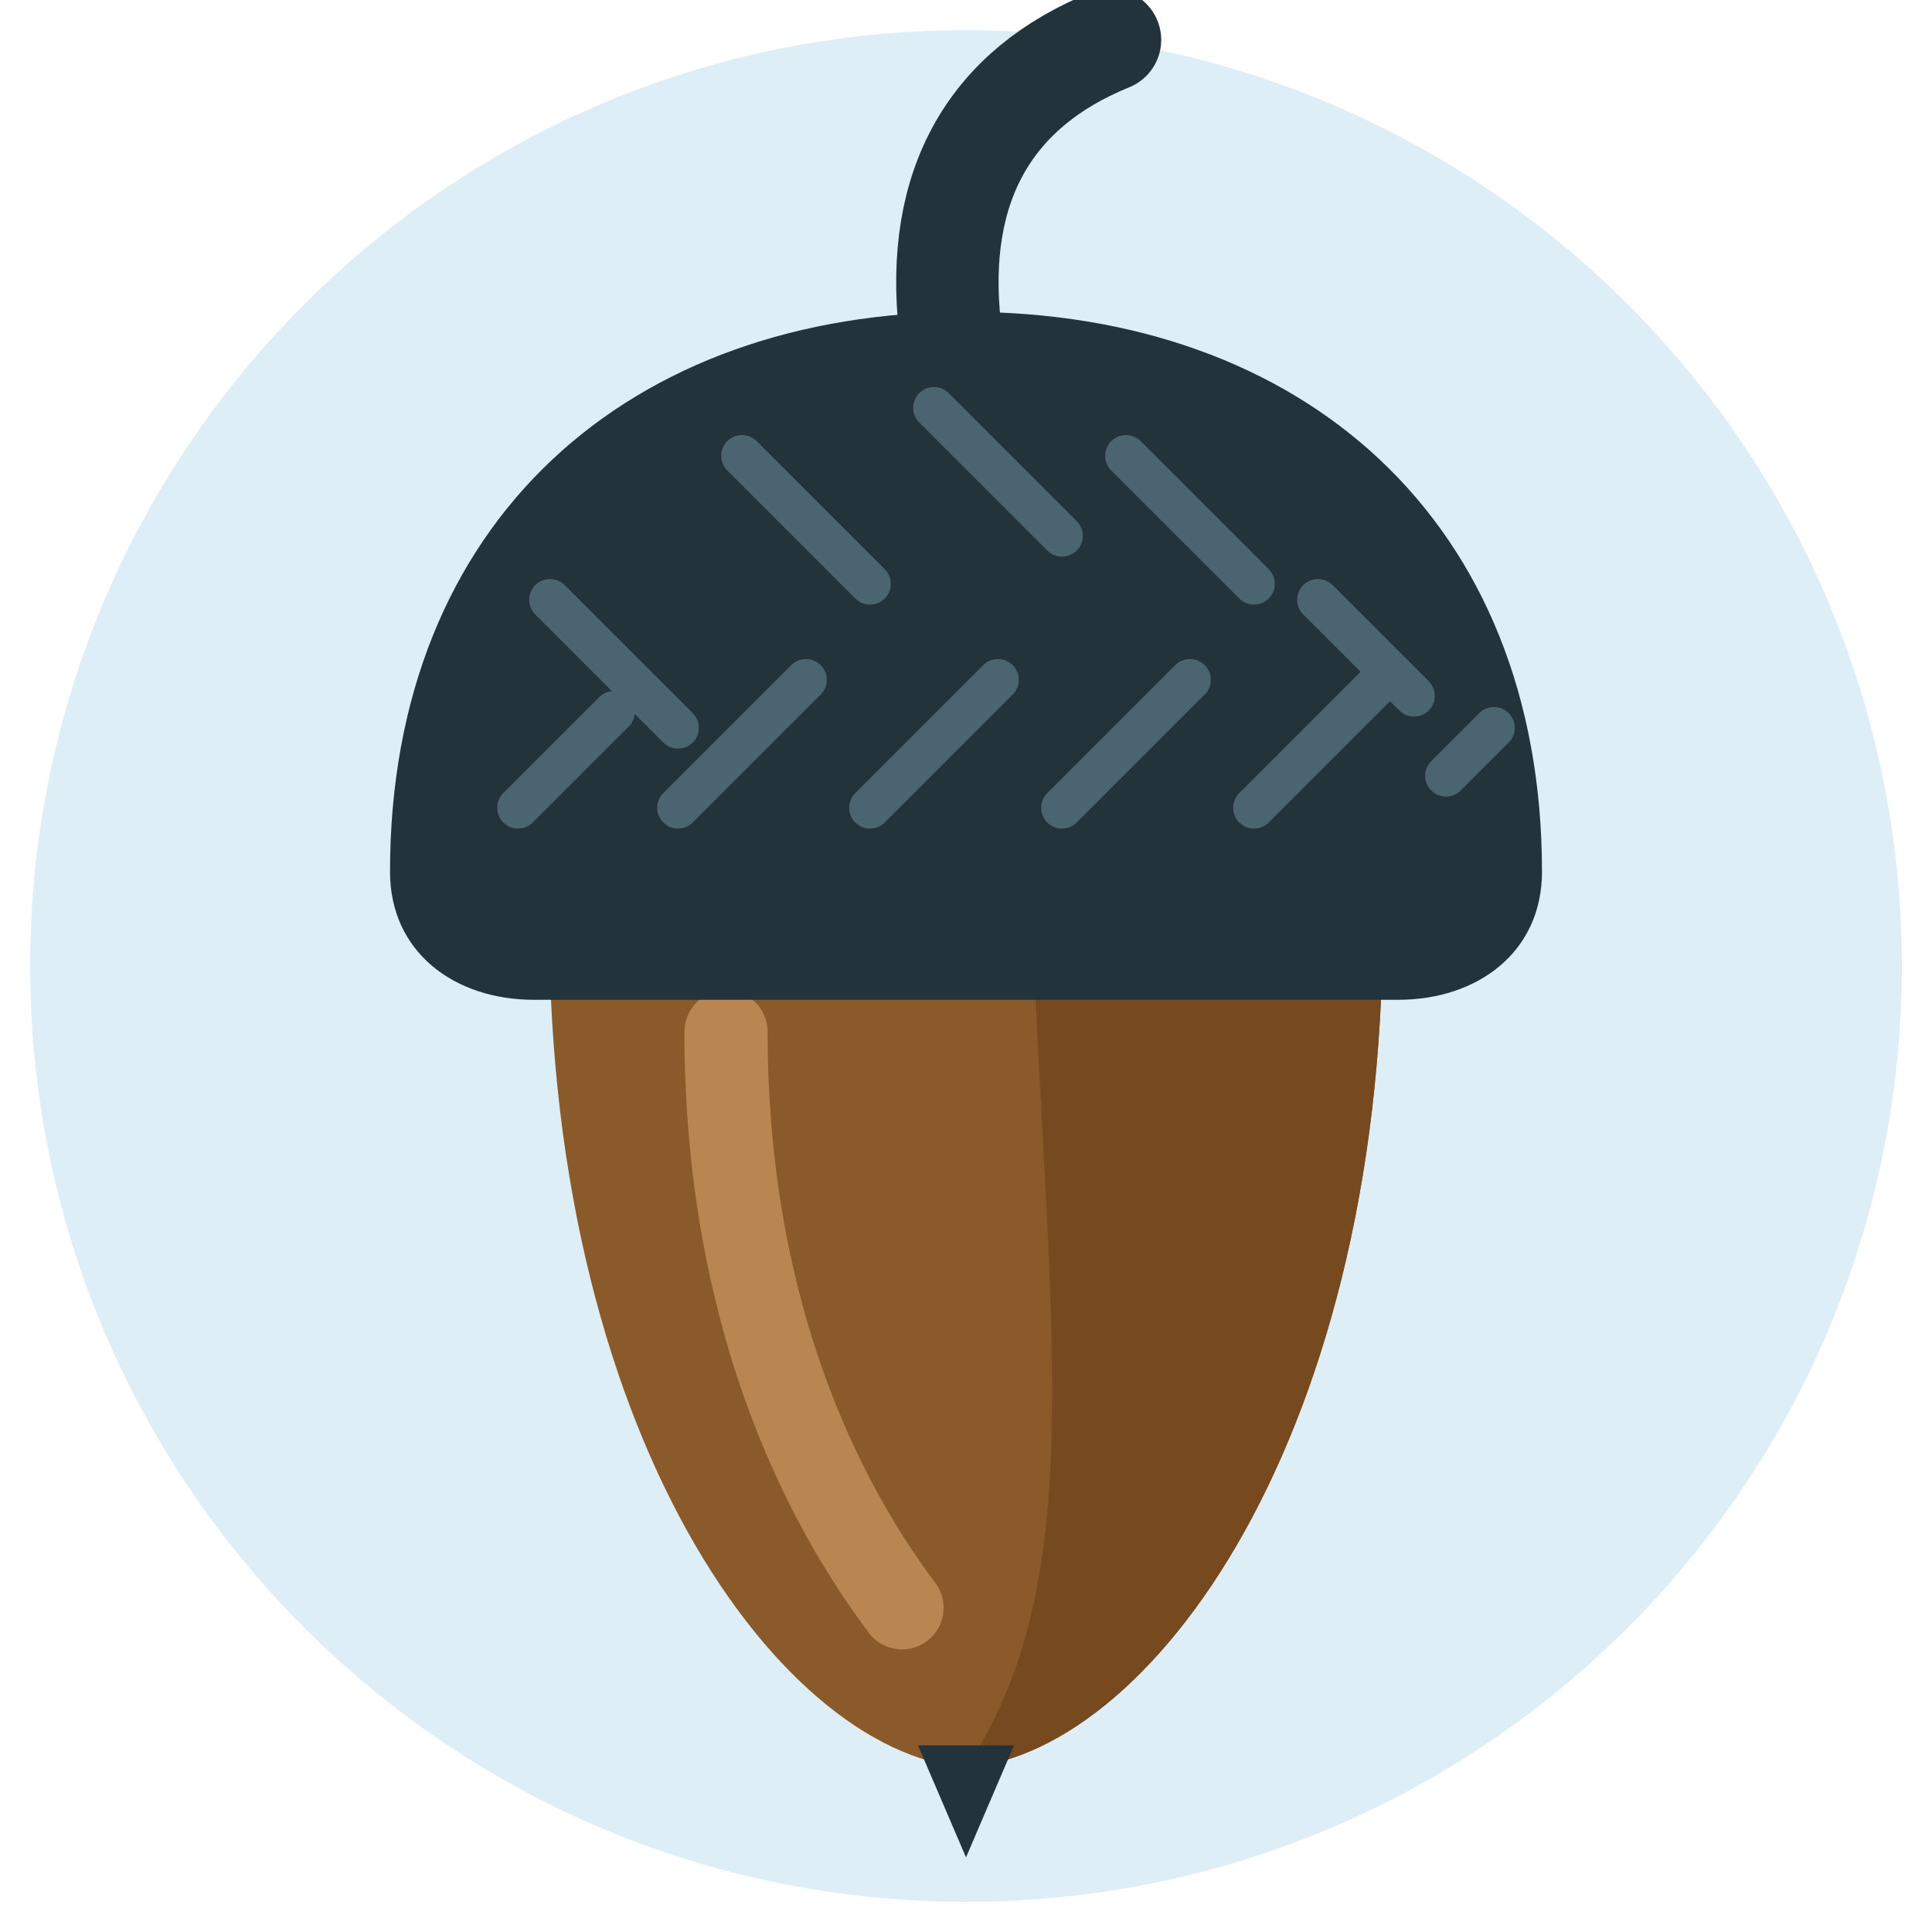
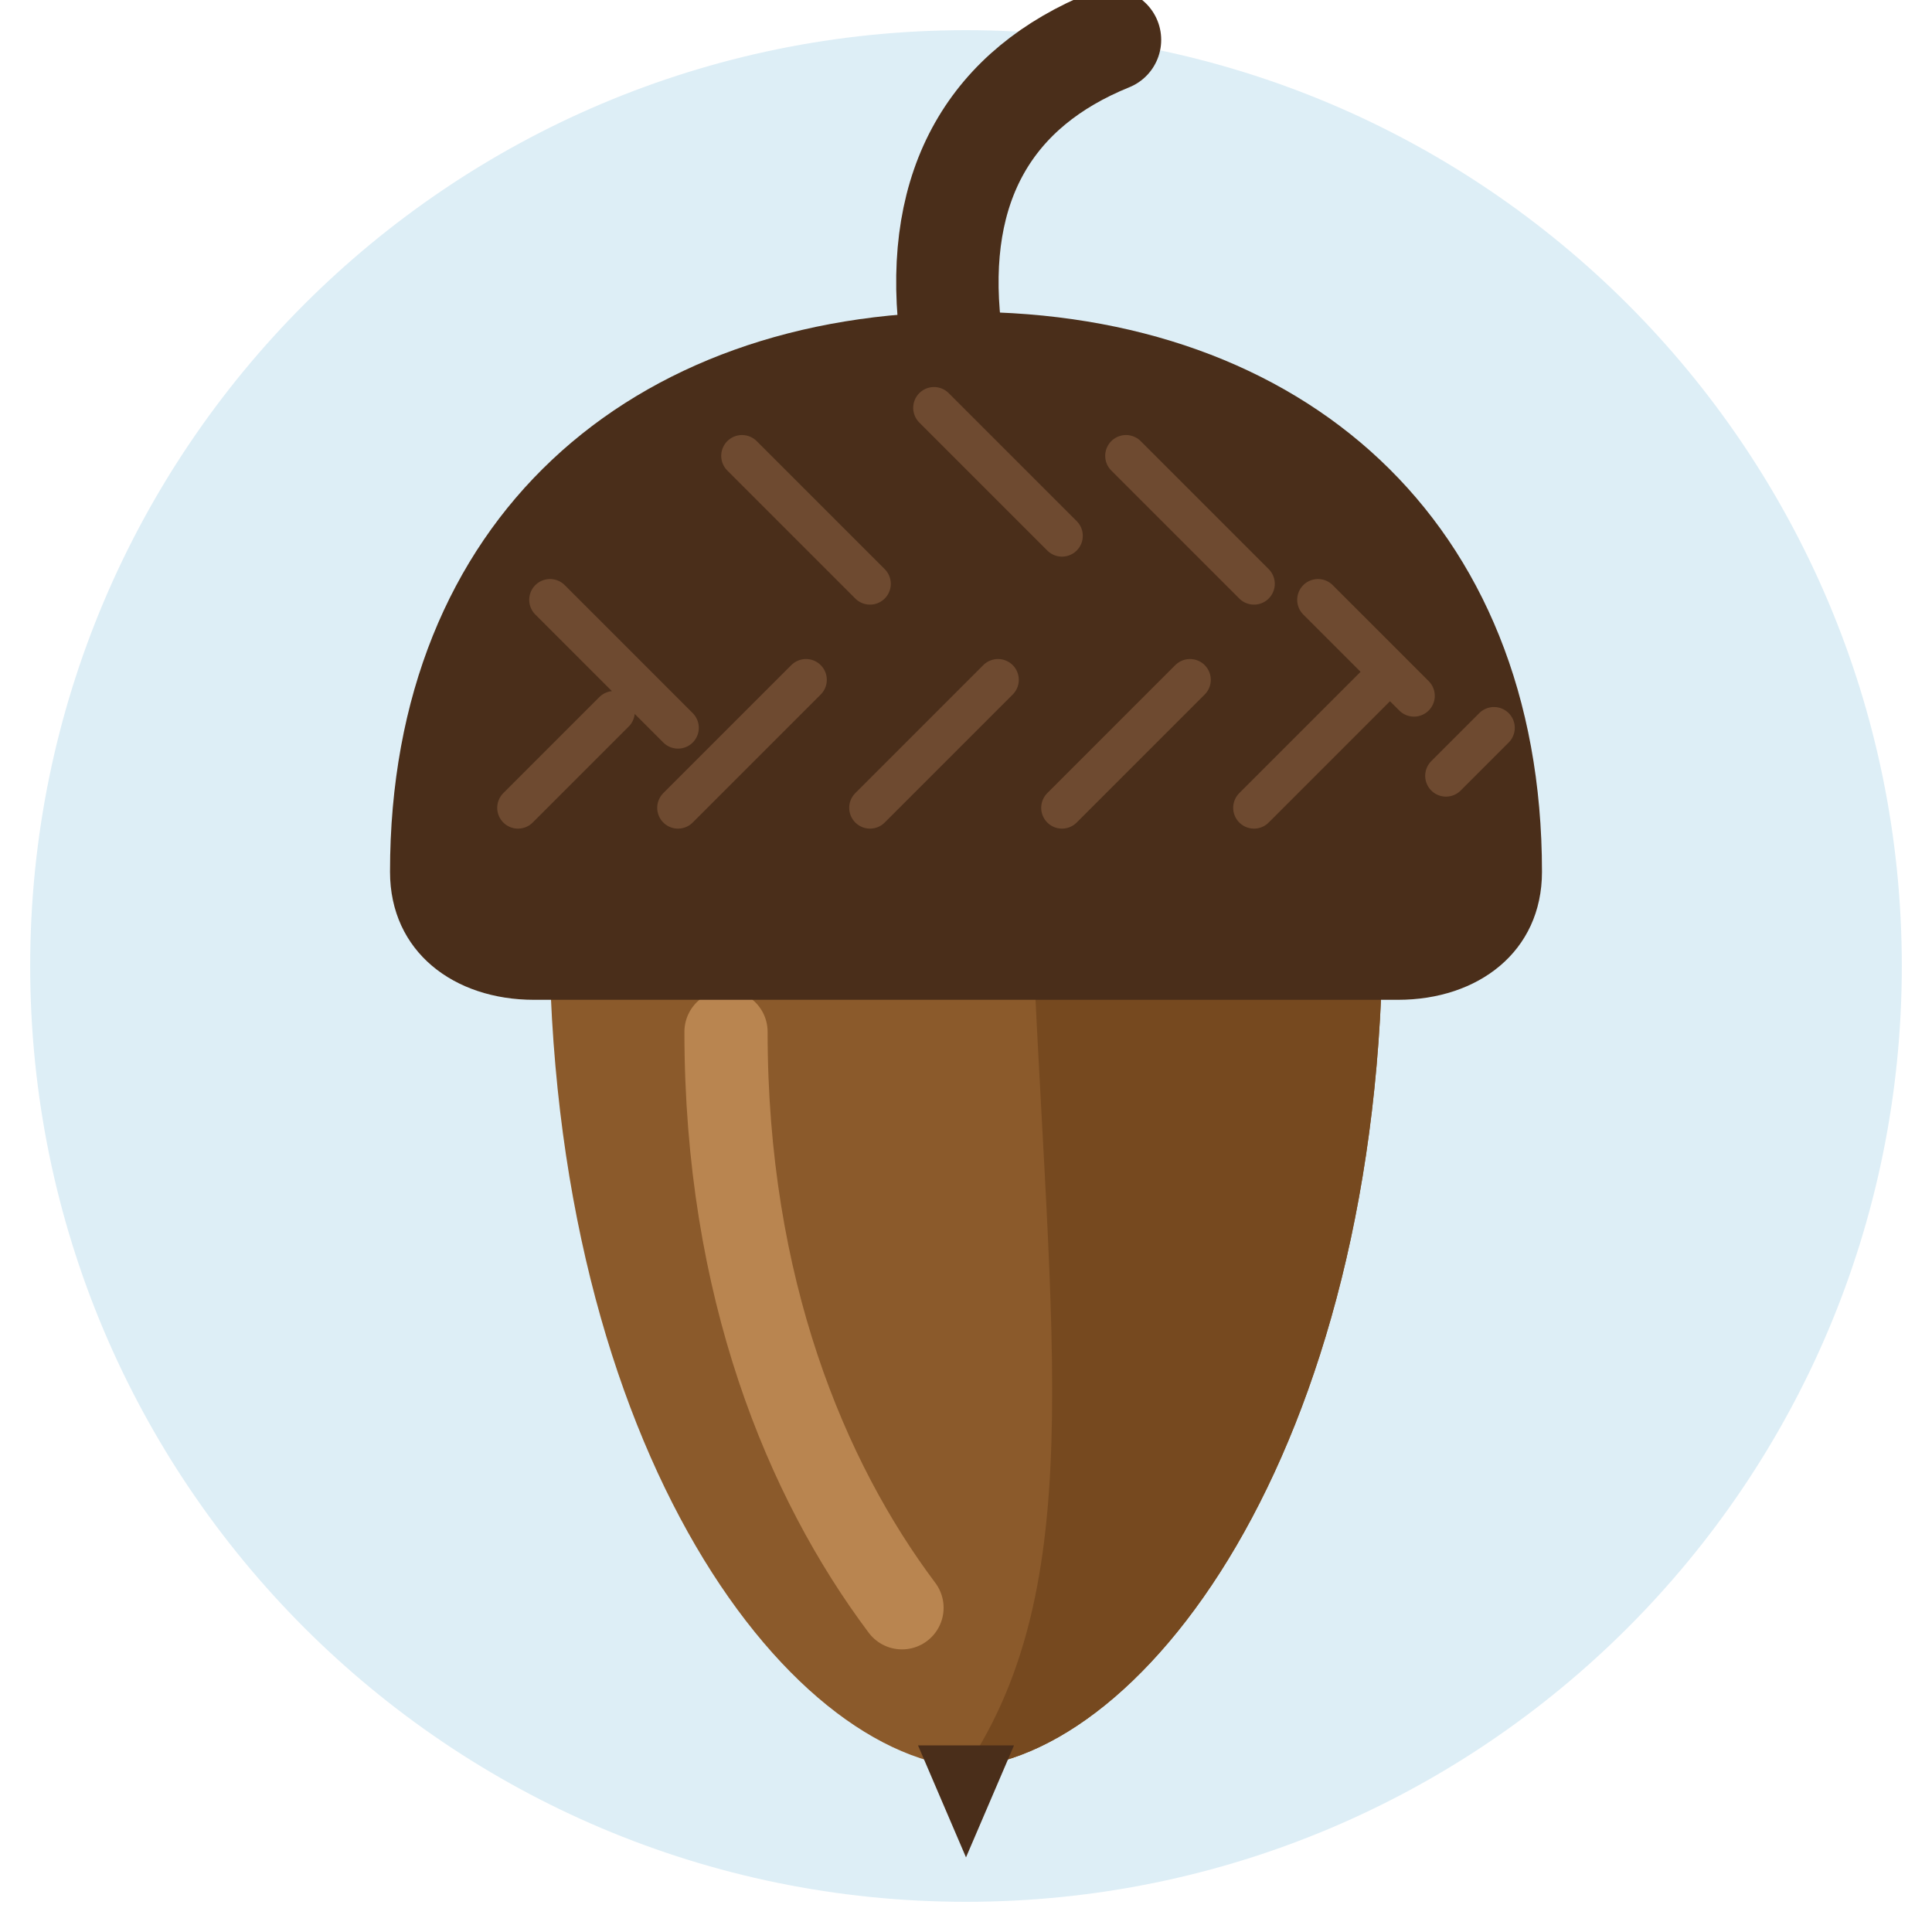
<svg xmlns="http://www.w3.org/2000/svg" viewBox="0 0 64 64">
  <circle cx="32" cy="32" r="31" fill="#DDEEF6" />
  <g transform="translate(32 31) scale(1.06) translate(-32 -33)">
    <path d="M19 31C18.5 48 26 58.5 32 59C38 58.5 45.5 48 45 31Z" fill="#8B5A2B" />
    <path d="M34 31C34.5 45 36 53 32 59C38 58.5 45.5 48 45 31Z" fill="#76491F" />
    <path d="M24.5 36C24.5 44 27 50 30 54" fill="none" stroke="#B98550" stroke-width="2.6" stroke-linecap="round" />
-     <path d="M30.5 58.3L32 61.8L33.5 58.3Z" fill="#22333B" />
-     <path d="M14 31C14 20 21.5 13.5 32 13.5S50 20 50 31C50 33.5 48 35 45.5 35H18.5C16 35 14 33.5 14 31Z" fill="#22333B" />
-     <path d="M19 22.5l4 4M25 18l4 4M31 16.5l4 4M37 18l4 4M43 22.5l3 3M18 29l3-3M23 29l4-4M29 29l4-4M35 29l4-4M41 29l4-4M47 28l1.5-1.5" stroke="#4A6470" stroke-width="1.3" stroke-linecap="round" />
-     <path d="M31.5 14C31 9.5 32.8 6.5 36.5 5" fill="none" stroke="#22333B" stroke-width="3.2" stroke-linecap="round" />
+     <path d="M30.5 58.3L32 61.8L33.5 58.3Z" fill="#4A2E1A" />
+     <path d="M14 31C14 20 21.5 13.5 32 13.5S50 20 50 31C50 33.5 48 35 45.5 35H18.5C16 35 14 33.5 14 31Z" fill="#4A2E1A" />
+     <path d="M19 22.5l4 4M25 18l4 4M31 16.5l4 4M37 18l4 4M43 22.5l3 3M18 29l3-3M23 29l4-4M29 29l4-4M35 29l4-4M41 29l4-4M47 28l1.5-1.5" stroke="#6E4A30" stroke-width="1.3" stroke-linecap="round" />
+     <path d="M31.5 14C31 9.5 32.8 6.5 36.5 5" fill="none" stroke="#4A2E1A" stroke-width="3.2" stroke-linecap="round" />
  </g>
</svg>
